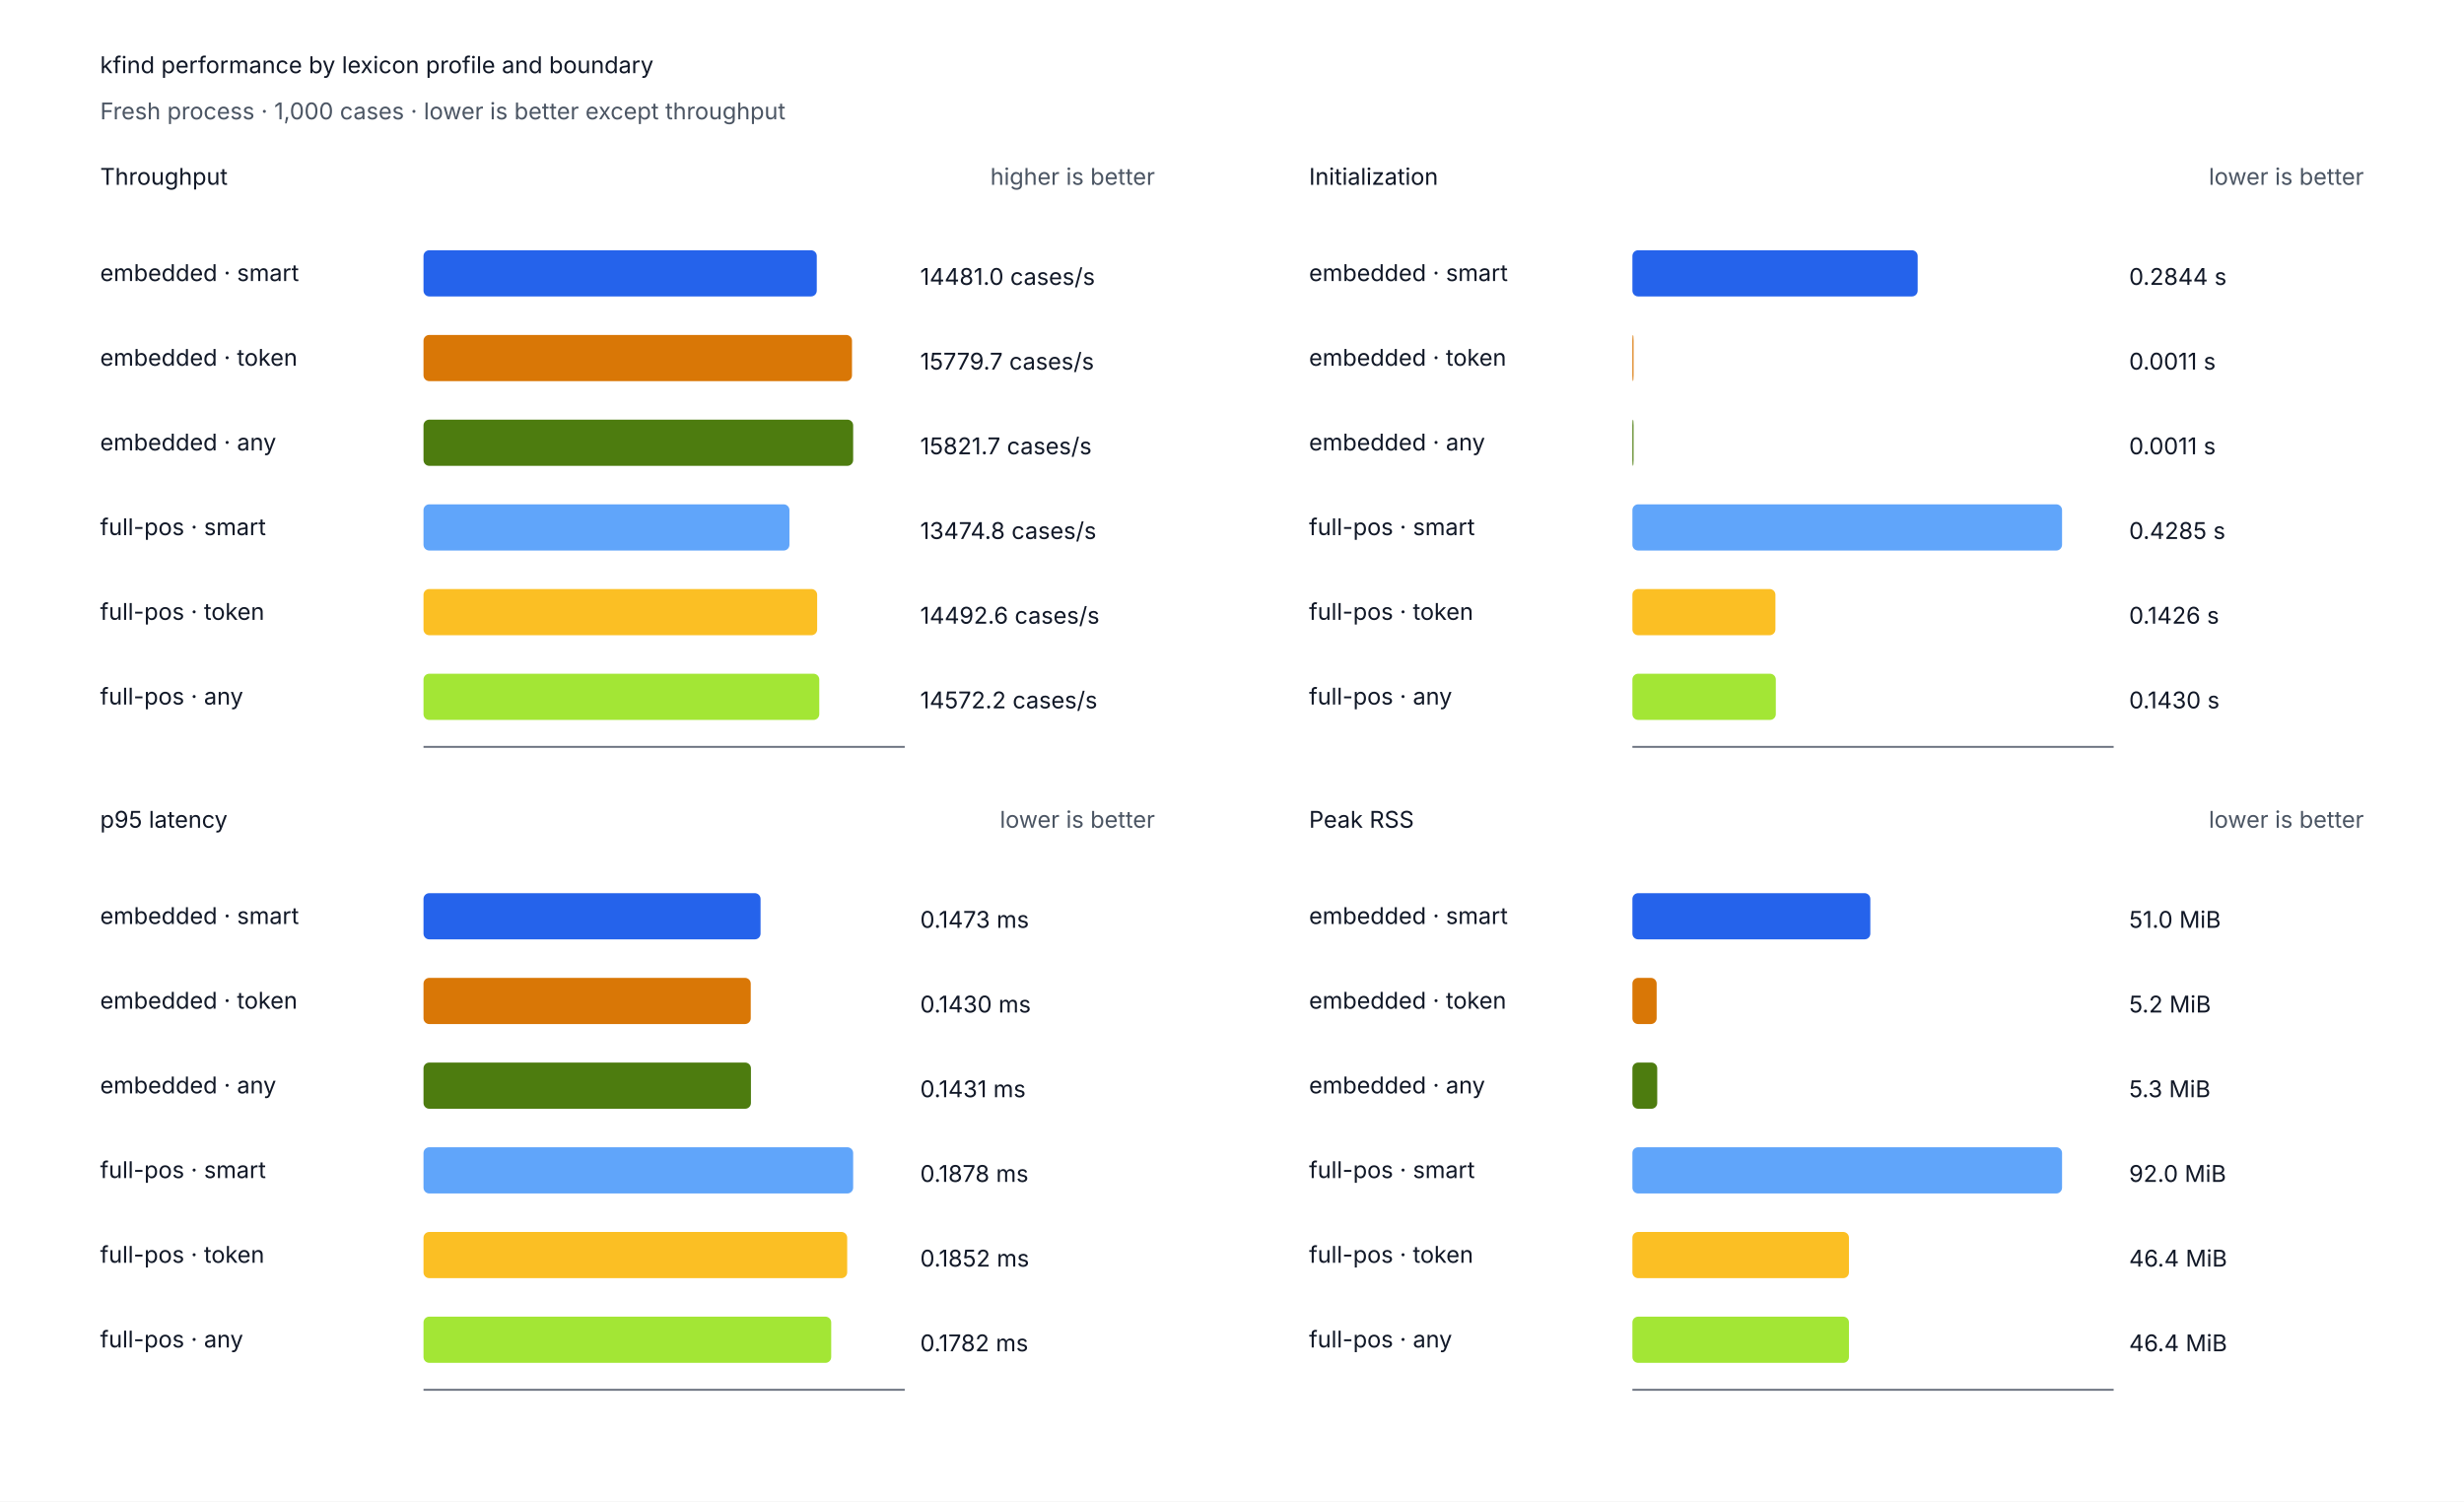
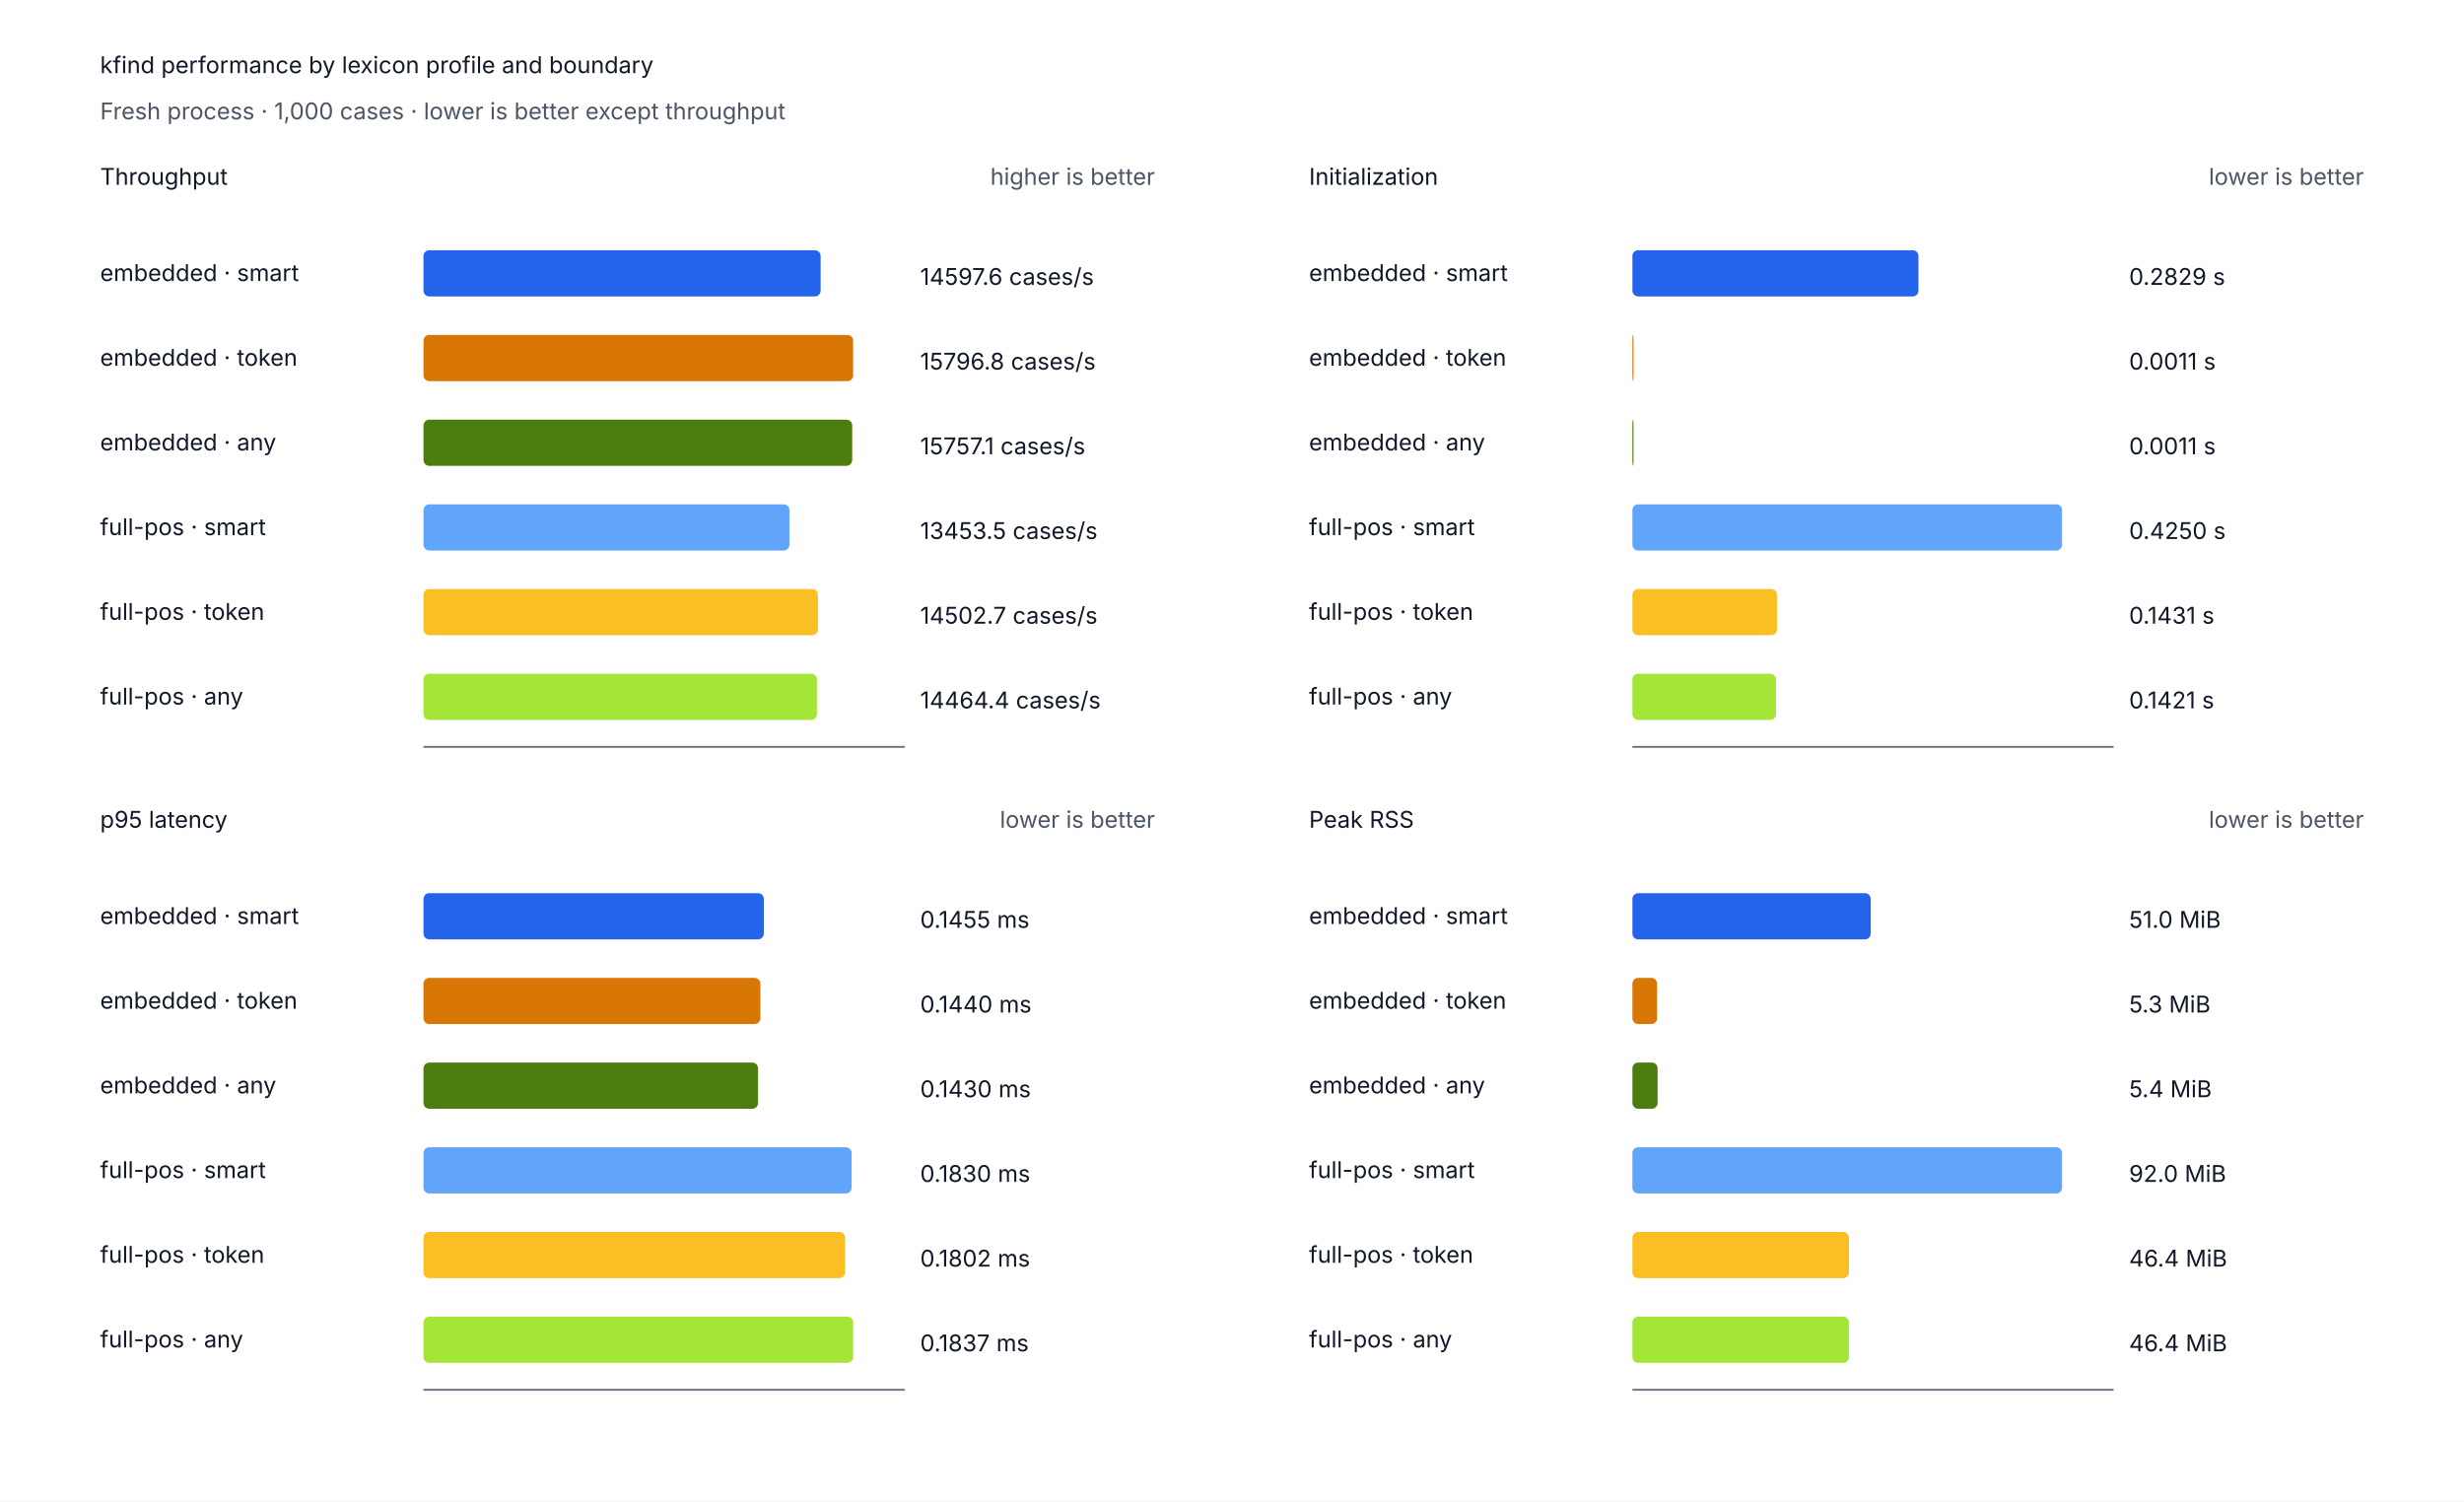
<svg xmlns="http://www.w3.org/2000/svg" width="1280" height="780" viewBox="0 0 1280 780" role="img" aria-labelledby="title desc">
  <style>
  .background { fill: #ffffff; }
  text { fill: #111827; font-family: -apple-system, BlinkMacSystemFont, "Segoe UI", sans-serif; }
  .muted { fill: #4b5563; }
  .grid { stroke: #d1d5db; stroke-width: 1; }
  .axis { stroke: #6b7280; stroke-width: 1; }
  @media (prefers-color-scheme: dark) {
    .background { fill: #0d1117; }
    text { fill: #f3f4f6; }
    .muted { fill: #9ca3af; }
    .grid { stroke: #374151; }
    .axis { stroke: #9ca3af; }
  }
</style>
  <rect class="background" width="1280" height="780" />
  <text x="52.0" y="38.0" text-anchor="start">kfind performance by lexicon profile and boundary</text>
  <text x="52.0" y="62.0" text-anchor="start" class="muted">Fresh process · 1,000 cases · lower is better except throughput</text>
  <text x="52.0" y="96.0" text-anchor="start">Throughput</text>
  <text x="600.0" y="96.0" text-anchor="end" class="muted">higher is better</text>
  <text x="52.0" y="146.0" text-anchor="start">embedded · smart</text>
-   <rect x="220.0" y="130.0" width="204.3" height="24.0" rx="3" fill="#2563eb" />
-   <text x="478.0" y="148.0" text-anchor="start">14481.0 cases/s</text>
+   <rect x="220.0" y="130.0" width="206.3" height="24.0" rx="3" fill="#2563eb" />
+   <text x="478.0" y="148.0" text-anchor="start">14597.6 cases/s</text>
  <text x="52.0" y="190.0" text-anchor="start">embedded · token</text>
-   <rect x="220.0" y="174.0" width="222.6" height="24.0" rx="3" fill="#d97706" />
-   <text x="478.0" y="192.0" text-anchor="start">15779.7 cases/s</text>
+   <rect x="220.0" y="174.0" width="223.2" height="24.0" rx="3" fill="#d97706" />
+   <text x="478.0" y="192.0" text-anchor="start">15796.8 cases/s</text>
  <text x="52.0" y="234.0" text-anchor="start">embedded · any</text>
-   <rect x="220.0" y="218.0" width="223.2" height="24.0" rx="3" fill="#4d7c0f" />
-   <text x="478.0" y="236.0" text-anchor="start">15821.7 cases/s</text>
+   <rect x="220.0" y="218.0" width="222.7" height="24.0" rx="3" fill="#4d7c0f" />
+   <text x="478.0" y="236.0" text-anchor="start">15757.1 cases/s</text>
  <text x="52.0" y="278.0" text-anchor="start">full-pos · smart</text>
  <rect x="220.0" y="262.0" width="190.1" height="24.0" rx="3" fill="#60a5fa" />
-   <text x="478.0" y="280.0" text-anchor="start">13474.8 cases/s</text>
+   <text x="478.0" y="280.0" text-anchor="start">13453.5 cases/s</text>
  <text x="52.0" y="322.0" text-anchor="start">full-pos · token</text>
-   <rect x="220.0" y="306.0" width="204.5" height="24.0" rx="3" fill="#fbbf24" />
-   <text x="478.0" y="324.0" text-anchor="start">14492.6 cases/s</text>
+   <rect x="220.0" y="306.0" width="204.9" height="24.0" rx="3" fill="#fbbf24" />
+   <text x="478.0" y="324.0" text-anchor="start">14502.7 cases/s</text>
  <text x="52.0" y="366.0" text-anchor="start">full-pos · any</text>
-   <rect x="220.0" y="350.0" width="205.6" height="24.0" rx="3" fill="#a3e635" />
-   <text x="478.0" y="368.0" text-anchor="start">14572.2 cases/s</text>
+   <rect x="220.0" y="350.0" width="204.4" height="24.0" rx="3" fill="#a3e635" />
+   <text x="478.0" y="368.0" text-anchor="start">14464.4 cases/s</text>
  <line class="axis" x1="220" y1="388" x2="470" y2="388" />
  <text x="680.0" y="96.0" text-anchor="start">Initialization</text>
  <text x="1228.0" y="96.0" text-anchor="end" class="muted">lower is better</text>
  <text x="680.0" y="146.0" text-anchor="start">embedded · smart</text>
-   <rect x="848.0" y="130.0" width="148.2" height="24.0" rx="3" fill="#2563eb" />
-   <text x="1106.0" y="148.0" text-anchor="start">0.2844 s</text>
+   <rect x="848.0" y="130.0" width="148.6" height="24.0" rx="3" fill="#2563eb" />
+   <text x="1106.0" y="148.0" text-anchor="start">0.2829 s</text>
  <text x="680.0" y="190.0" text-anchor="start">embedded · token</text>
  <rect x="848.0" y="174.0" width="0.6" height="24.0" rx="3" fill="#d97706" />
  <text x="1106.0" y="192.0" text-anchor="start">0.0011 s</text>
  <text x="680.0" y="234.0" text-anchor="start">embedded · any</text>
  <rect x="848.0" y="218.0" width="0.6" height="24.0" rx="3" fill="#4d7c0f" />
  <text x="1106.0" y="236.0" text-anchor="start">0.0011 s</text>
  <text x="680.0" y="278.0" text-anchor="start">full-pos · smart</text>
  <rect x="848.0" y="262.0" width="223.2" height="24.0" rx="3" fill="#60a5fa" />
-   <text x="1106.0" y="280.0" text-anchor="start">0.4285 s</text>
+   <text x="1106.0" y="280.0" text-anchor="start">0.4250 s</text>
  <text x="680.0" y="322.0" text-anchor="start">full-pos · token</text>
-   <rect x="848.0" y="306.0" width="74.3" height="24.0" rx="3" fill="#fbbf24" />
-   <text x="1106.0" y="324.0" text-anchor="start">0.1426 s</text>
+   <rect x="848.0" y="306.0" width="75.1" height="24.0" rx="3" fill="#fbbf24" />
+   <text x="1106.0" y="324.0" text-anchor="start">0.1431 s</text>
  <text x="680.0" y="366.0" text-anchor="start">full-pos · any</text>
-   <rect x="848.0" y="350.0" width="74.5" height="24.0" rx="3" fill="#a3e635" />
-   <text x="1106.0" y="368.0" text-anchor="start">0.1430 s</text>
+   <rect x="848.0" y="350.0" width="74.6" height="24.0" rx="3" fill="#a3e635" />
+   <text x="1106.0" y="368.0" text-anchor="start">0.1421 s</text>
  <line class="axis" x1="848" y1="388" x2="1098" y2="388" />
  <text x="52.0" y="430.0" text-anchor="start">p95 latency</text>
  <text x="600.0" y="430.0" text-anchor="end" class="muted">lower is better</text>
  <text x="52.0" y="480.0" text-anchor="start">embedded · smart</text>
-   <rect x="220.0" y="464.0" width="175.1" height="24.0" rx="3" fill="#2563eb" />
-   <text x="478.0" y="482.0" text-anchor="start">0.1473 ms</text>
+   <rect x="220.0" y="464.0" width="176.8" height="24.0" rx="3" fill="#2563eb" />
+   <text x="478.0" y="482.0" text-anchor="start">0.1455 ms</text>
  <text x="52.0" y="524.0" text-anchor="start">embedded · token</text>
-   <rect x="220.0" y="508.0" width="170.0" height="24.0" rx="3" fill="#d97706" />
-   <text x="478.0" y="526.0" text-anchor="start">0.1430 ms</text>
+   <rect x="220.0" y="508.0" width="175.0" height="24.0" rx="3" fill="#d97706" />
+   <text x="478.0" y="526.0" text-anchor="start">0.1440 ms</text>
  <text x="52.0" y="568.0" text-anchor="start">embedded · any</text>
-   <rect x="220.0" y="552.0" width="170.1" height="24.0" rx="3" fill="#4d7c0f" />
-   <text x="478.0" y="570.0" text-anchor="start">0.1431 ms</text>
+   <rect x="220.0" y="552.0" width="173.8" height="24.0" rx="3" fill="#4d7c0f" />
+   <text x="478.0" y="570.0" text-anchor="start">0.1430 ms</text>
  <text x="52.0" y="612.0" text-anchor="start">full-pos · smart</text>
-   <rect x="220.0" y="596.0" width="223.2" height="24.0" rx="3" fill="#60a5fa" />
-   <text x="478.0" y="614.0" text-anchor="start">0.1878 ms</text>
+   <rect x="220.0" y="596.0" width="222.4" height="24.0" rx="3" fill="#60a5fa" />
+   <text x="478.0" y="614.0" text-anchor="start">0.1830 ms</text>
  <text x="52.0" y="656.0" text-anchor="start">full-pos · token</text>
-   <rect x="220.0" y="640.0" width="220.1" height="24.0" rx="3" fill="#fbbf24" />
-   <text x="478.0" y="658.0" text-anchor="start">0.1852 ms</text>
+   <rect x="220.0" y="640.0" width="219.0" height="24.0" rx="3" fill="#fbbf24" />
+   <text x="478.0" y="658.0" text-anchor="start">0.1802 ms</text>
  <text x="52.0" y="700.0" text-anchor="start">full-pos · any</text>
-   <rect x="220.0" y="684.0" width="211.8" height="24.0" rx="3" fill="#a3e635" />
-   <text x="478.0" y="702.0" text-anchor="start">0.1782 ms</text>
+   <rect x="220.0" y="684.0" width="223.2" height="24.0" rx="3" fill="#a3e635" />
+   <text x="478.0" y="702.0" text-anchor="start">0.1837 ms</text>
  <line class="axis" x1="220" y1="722" x2="470" y2="722" />
  <text x="680.0" y="430.0" text-anchor="start">Peak RSS</text>
  <text x="1228.0" y="430.0" text-anchor="end" class="muted">lower is better</text>
  <text x="680.0" y="480.0" text-anchor="start">embedded · smart</text>
-   <rect x="848.0" y="464.0" width="123.6" height="24.0" rx="3" fill="#2563eb" />
+   <rect x="848.0" y="464.0" width="123.8" height="24.0" rx="3" fill="#2563eb" />
  <text x="1106.0" y="482.0" text-anchor="start">51.0 MiB</text>
  <text x="680.0" y="524.0" text-anchor="start">embedded · token</text>
-   <rect x="848.0" y="508.0" width="12.6" height="24.0" rx="3" fill="#d97706" />
-   <text x="1106.0" y="526.0" text-anchor="start">5.2 MiB</text>
+   <rect x="848.0" y="508.0" width="12.8" height="24.0" rx="3" fill="#d97706" />
+   <text x="1106.0" y="526.0" text-anchor="start">5.3 MiB</text>
  <text x="680.0" y="568.0" text-anchor="start">embedded · any</text>
-   <rect x="848.0" y="552.0" width="12.9" height="24.0" rx="3" fill="#4d7c0f" />
-   <text x="1106.0" y="570.0" text-anchor="start">5.3 MiB</text>
+   <rect x="848.0" y="552.0" width="13.1" height="24.0" rx="3" fill="#4d7c0f" />
+   <text x="1106.0" y="570.0" text-anchor="start">5.4 MiB</text>
  <text x="680.0" y="612.0" text-anchor="start">full-pos · smart</text>
  <rect x="848.0" y="596.0" width="223.2" height="24.0" rx="3" fill="#60a5fa" />
  <text x="1106.0" y="614.0" text-anchor="start">92.0 MiB</text>
  <text x="680.0" y="656.0" text-anchor="start">full-pos · token</text>
  <rect x="848.0" y="640.0" width="112.5" height="24.0" rx="3" fill="#fbbf24" />
  <text x="1106.0" y="658.0" text-anchor="start">46.4 MiB</text>
  <text x="680.0" y="700.0" text-anchor="start">full-pos · any</text>
  <rect x="848.0" y="684.0" width="112.5" height="24.0" rx="3" fill="#a3e635" />
  <text x="1106.0" y="702.0" text-anchor="start">46.4 MiB</text>
  <line class="axis" x1="848" y1="722" x2="1098" y2="722" />
</svg>
